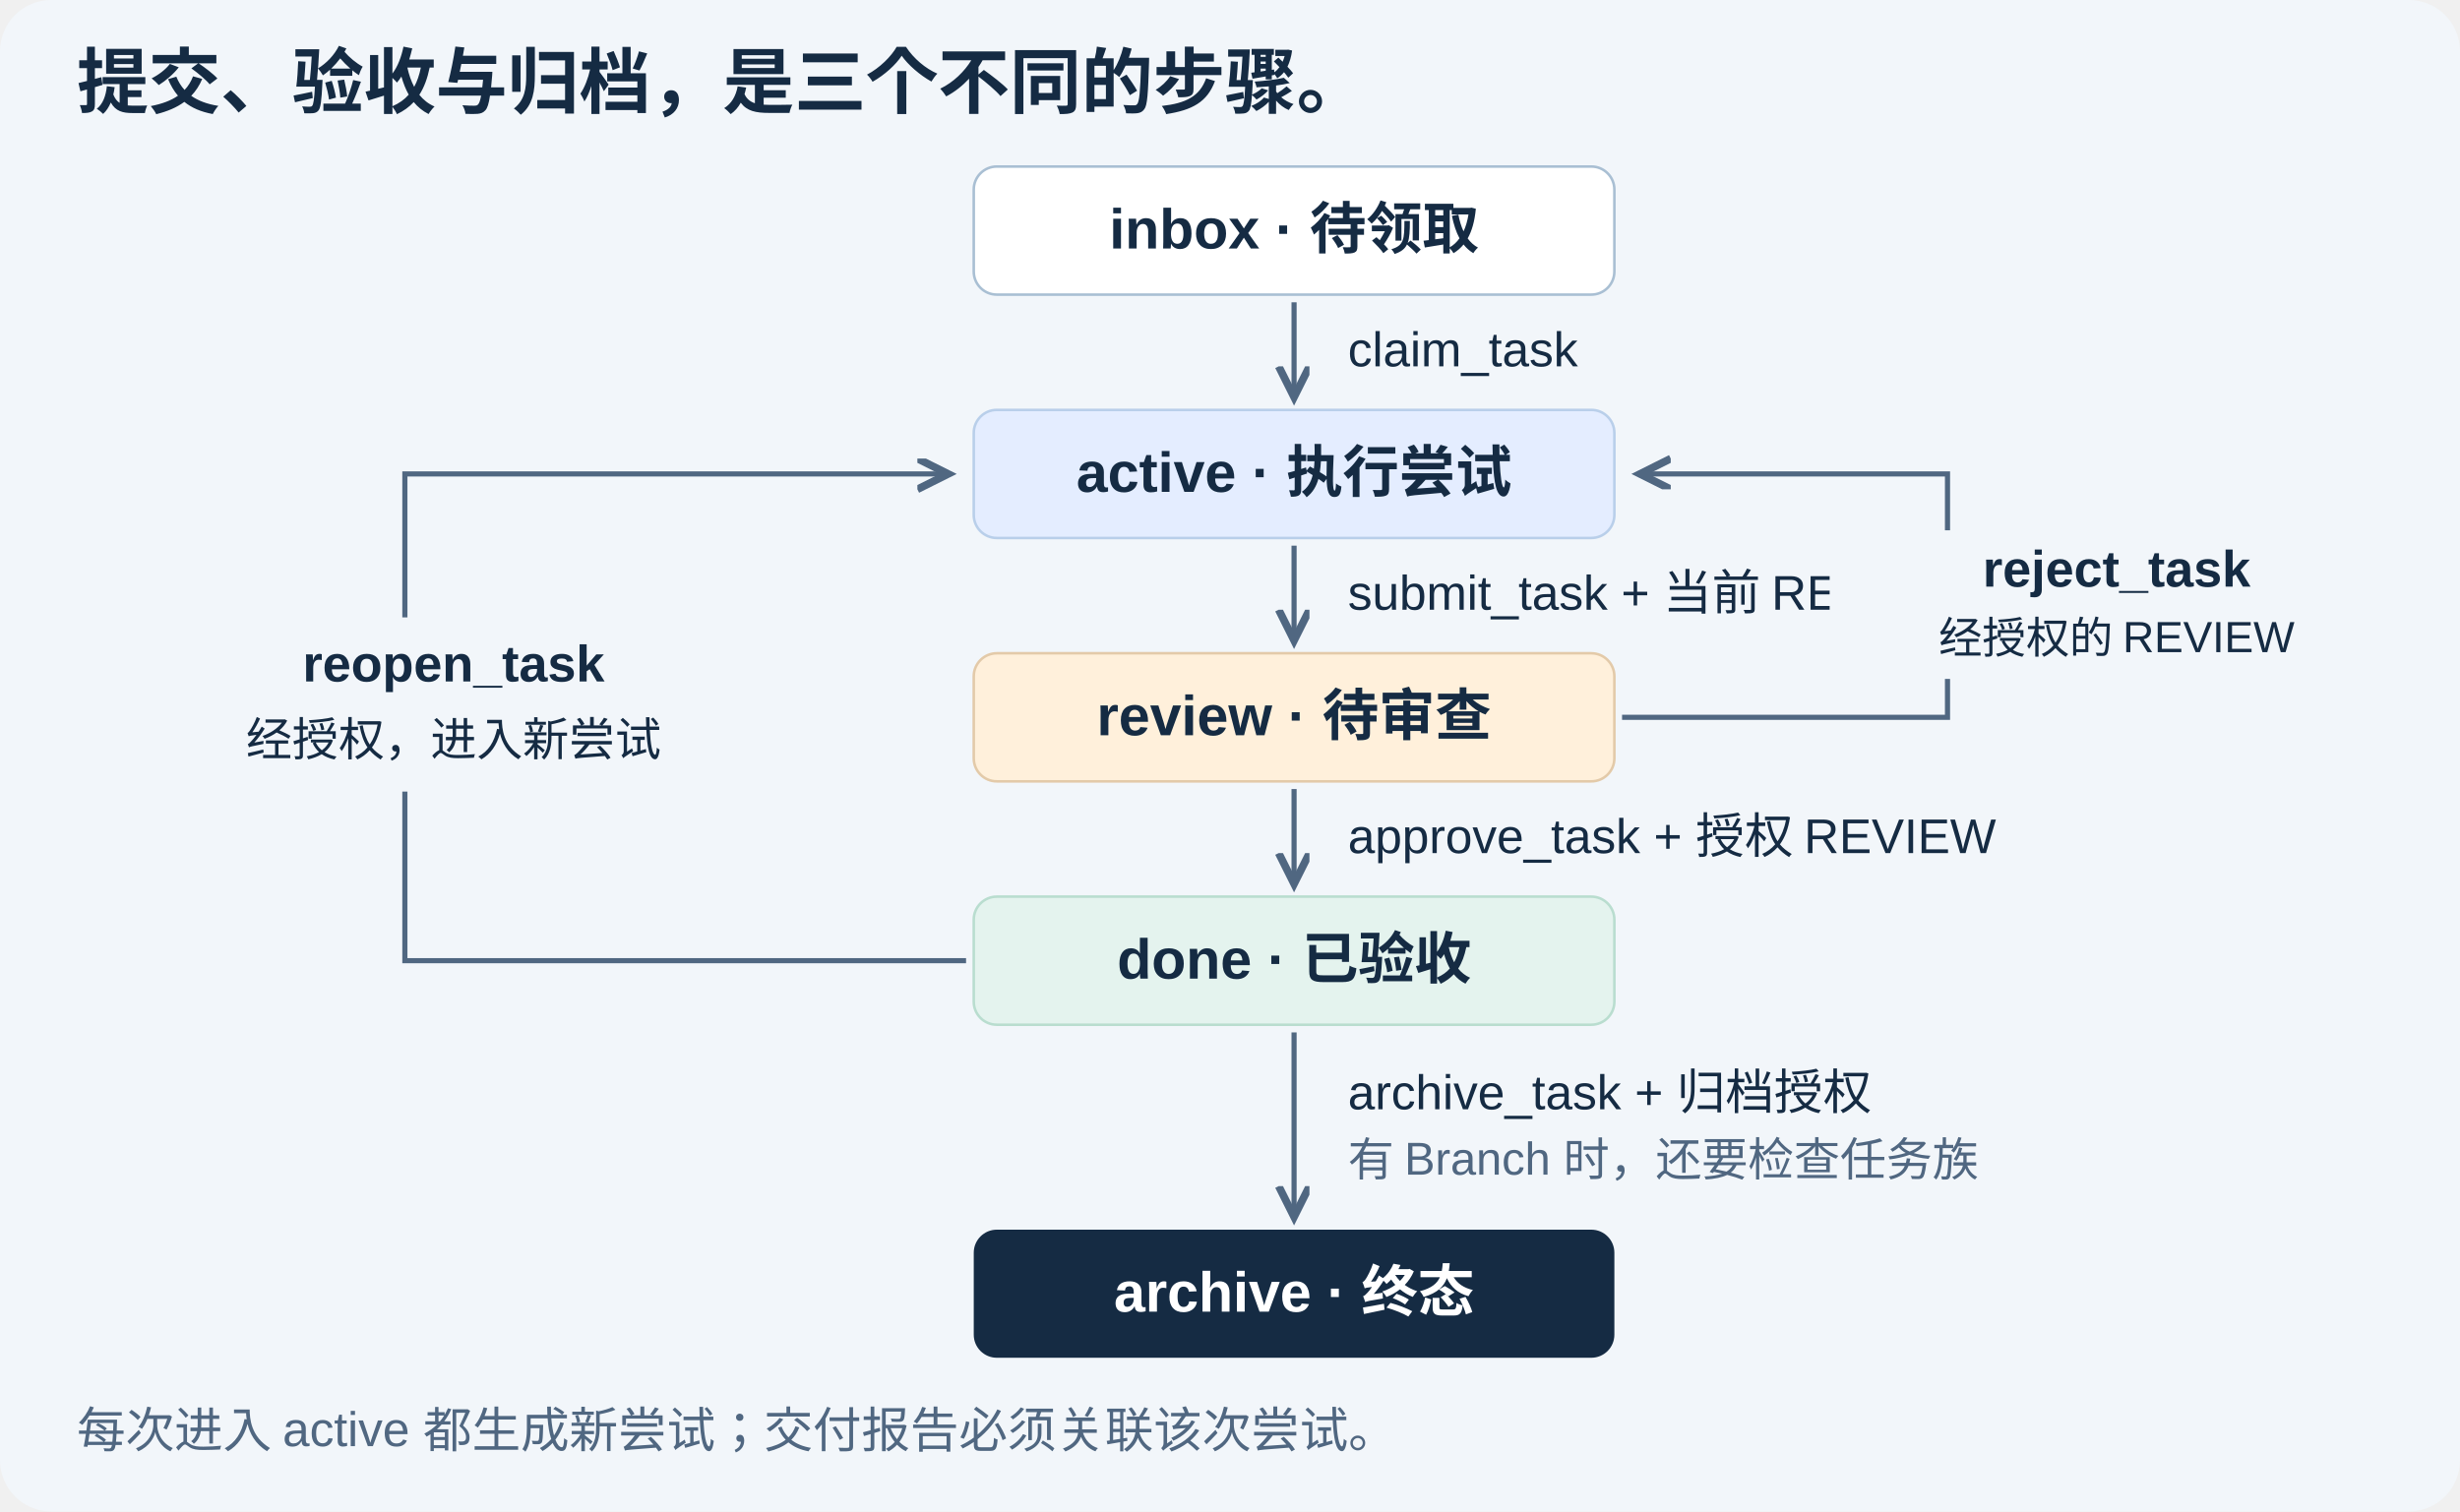
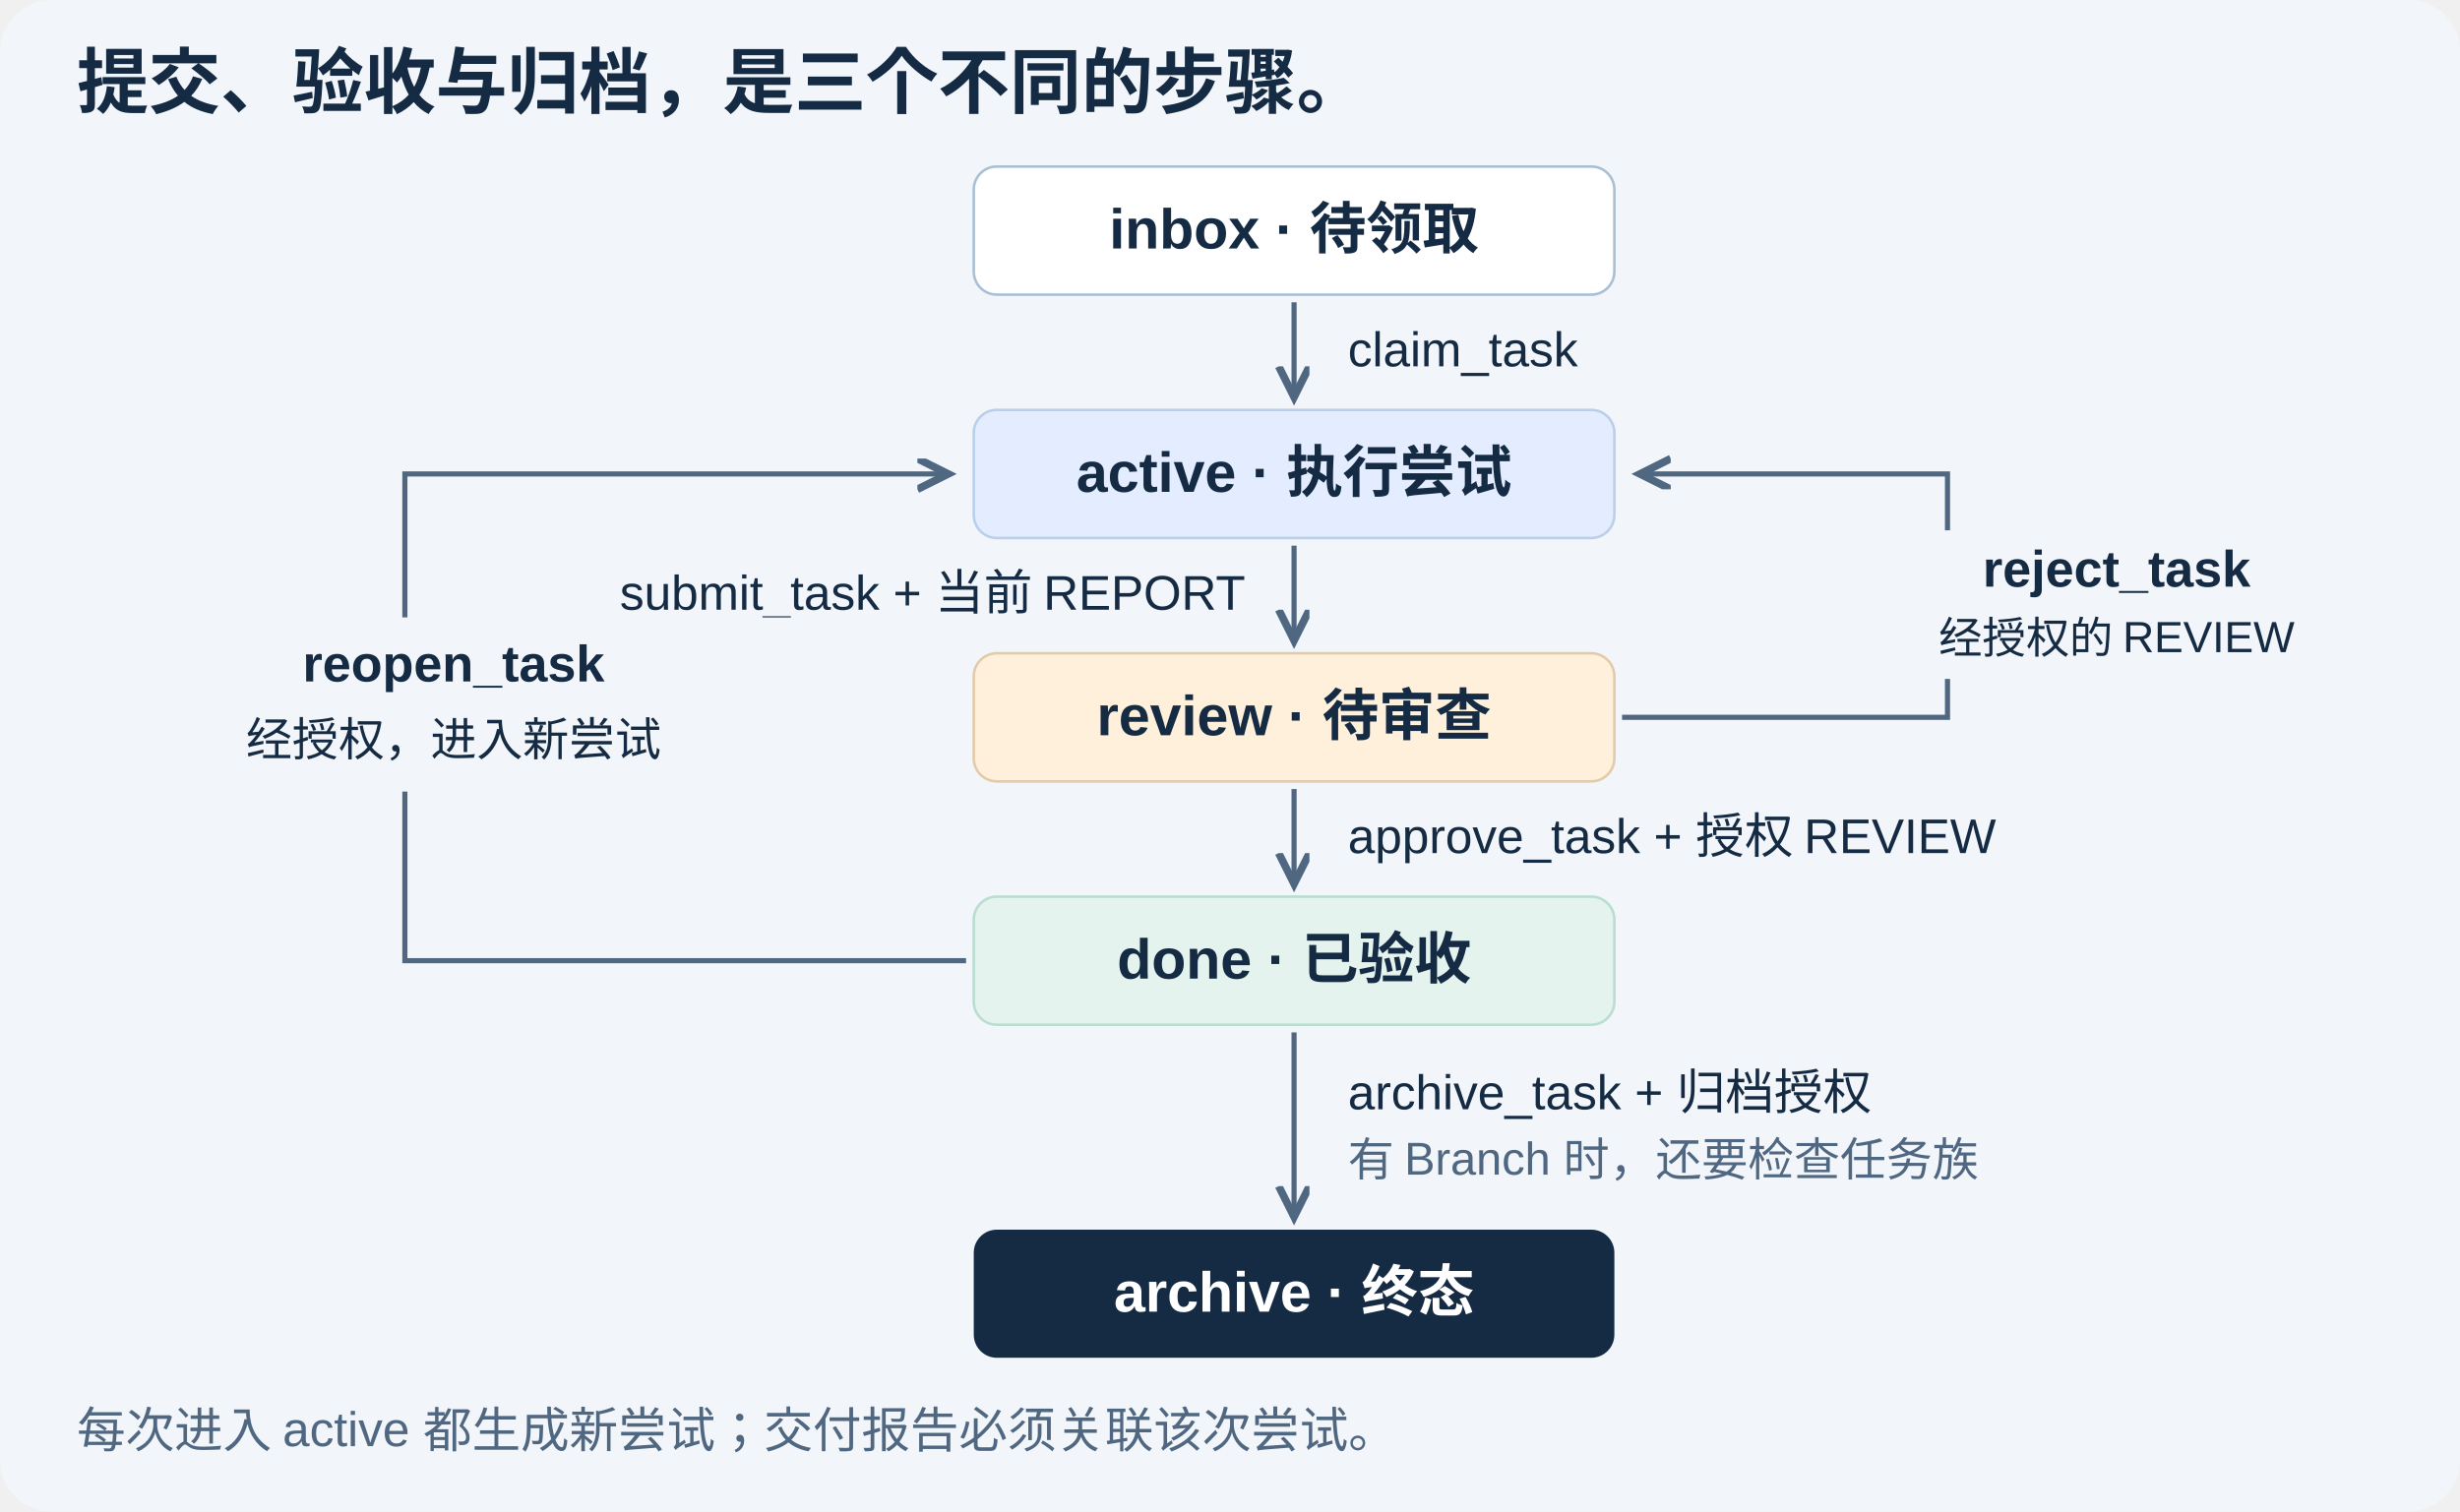
<svg xmlns="http://www.w3.org/2000/svg" width="960" height="590" viewBox="0 0 960 590" role="img" aria-labelledby="title desc">
  <defs>
    <marker id="arrow" markerWidth="8" markerHeight="8" refX="6" refY="3" orient="auto">
      <path d="M0 0L6 3L0 6" fill="none" stroke="#506781" stroke-width="1.5" />
    </marker>
  </defs>
  <rect width="960" height="590" rx="20" fill="#f2f6fa" />
  <g font-family="Segoe UI,Microsoft YaHei,PingFang SC,Arial,sans-serif" fill="#152b43">
    <text x="30" y="42" font-size="28" font-weight="700">提交、验收与归档，是三个不同的步骤。</text>
    <g fill="none" stroke="#506781" stroke-width="2" marker-end="url(#arrow)">
      <path d="M505 118V155" />
      <path d="M505 213V250" />
      <path d="M505 308V345" />
      <path d="M505 403V475" />
      <path d="M633 280H760V185H640" />
      <path d="M377 375H158V185H370" />
    </g>
    <rect x="380" y="65" width="250" height="50" rx="9" fill="#fff" stroke="#a9bfd3" />
    <text x="505" y="97" text-anchor="middle" font-size="22" font-weight="700">inbox · 待领取</text>
    <rect x="380" y="160" width="250" height="50" rx="9" fill="#e4edff" stroke="#b9cfea" />
    <text x="505" y="192" text-anchor="middle" font-size="22" font-weight="700">active · 执行尝试</text>
    <rect x="380" y="255" width="250" height="50" rx="9" fill="#fff0db" stroke="#e3caa9" />
    <text x="505" y="287" text-anchor="middle" font-size="22" font-weight="700">review · 待审查</text>
    <rect x="380" y="350" width="250" height="50" rx="9" fill="#e4f3ee" stroke="#b9ddcf" />
    <text x="505" y="382" text-anchor="middle" font-size="22" font-weight="700">done · 已验收</text>
    <rect x="380" y="480" width="250" height="50" rx="9" fill="#152b43" />
    <text x="505" y="512" text-anchor="middle" font-size="22" font-weight="700" fill="#fff">archive · 终态</text>
    <text x="526" y="143" font-size="19">claim_task</text>
-     <text x="526" y="238" font-size="19">submit_task + 当前 REPORT</text>
+     <text x="486" y="238" text-anchor="end" font-size="19">submit_task + 当前 REPORT</text>
    <text x="526" y="333" font-size="19">approve_task + 授权 REVIEW</text>
    <text x="526" y="433" font-size="19">archive_task + 归档授权</text>
    <text x="526" y="459" font-size="18" fill="#506781">有 Branch 时，还要检查任务族</text>
    <rect x="31" y="241" width="292" height="68" rx="9" fill="#f2f6fa" />
    <text x="177" y="266" text-anchor="middle" font-size="20" font-weight="700">reopen_task</text>
    <text x="177" y="295" text-anchor="middle" font-size="18">经授权，进入新尝试</text>
    <rect x="714" y="207" width="223" height="58" rx="9" fill="#f2f6fa" />
    <text x="826" y="229" text-anchor="middle" font-size="20" font-weight="700">reject_task</text>
    <text x="826" y="255" text-anchor="middle" font-size="17">经授权的 REVIEW</text>
    <text x="30" y="565" font-size="19" fill="#506781">每次进入 active 都生成新尝试；交付报告必须关联该次尝试。</text>
  </g>
</svg>
